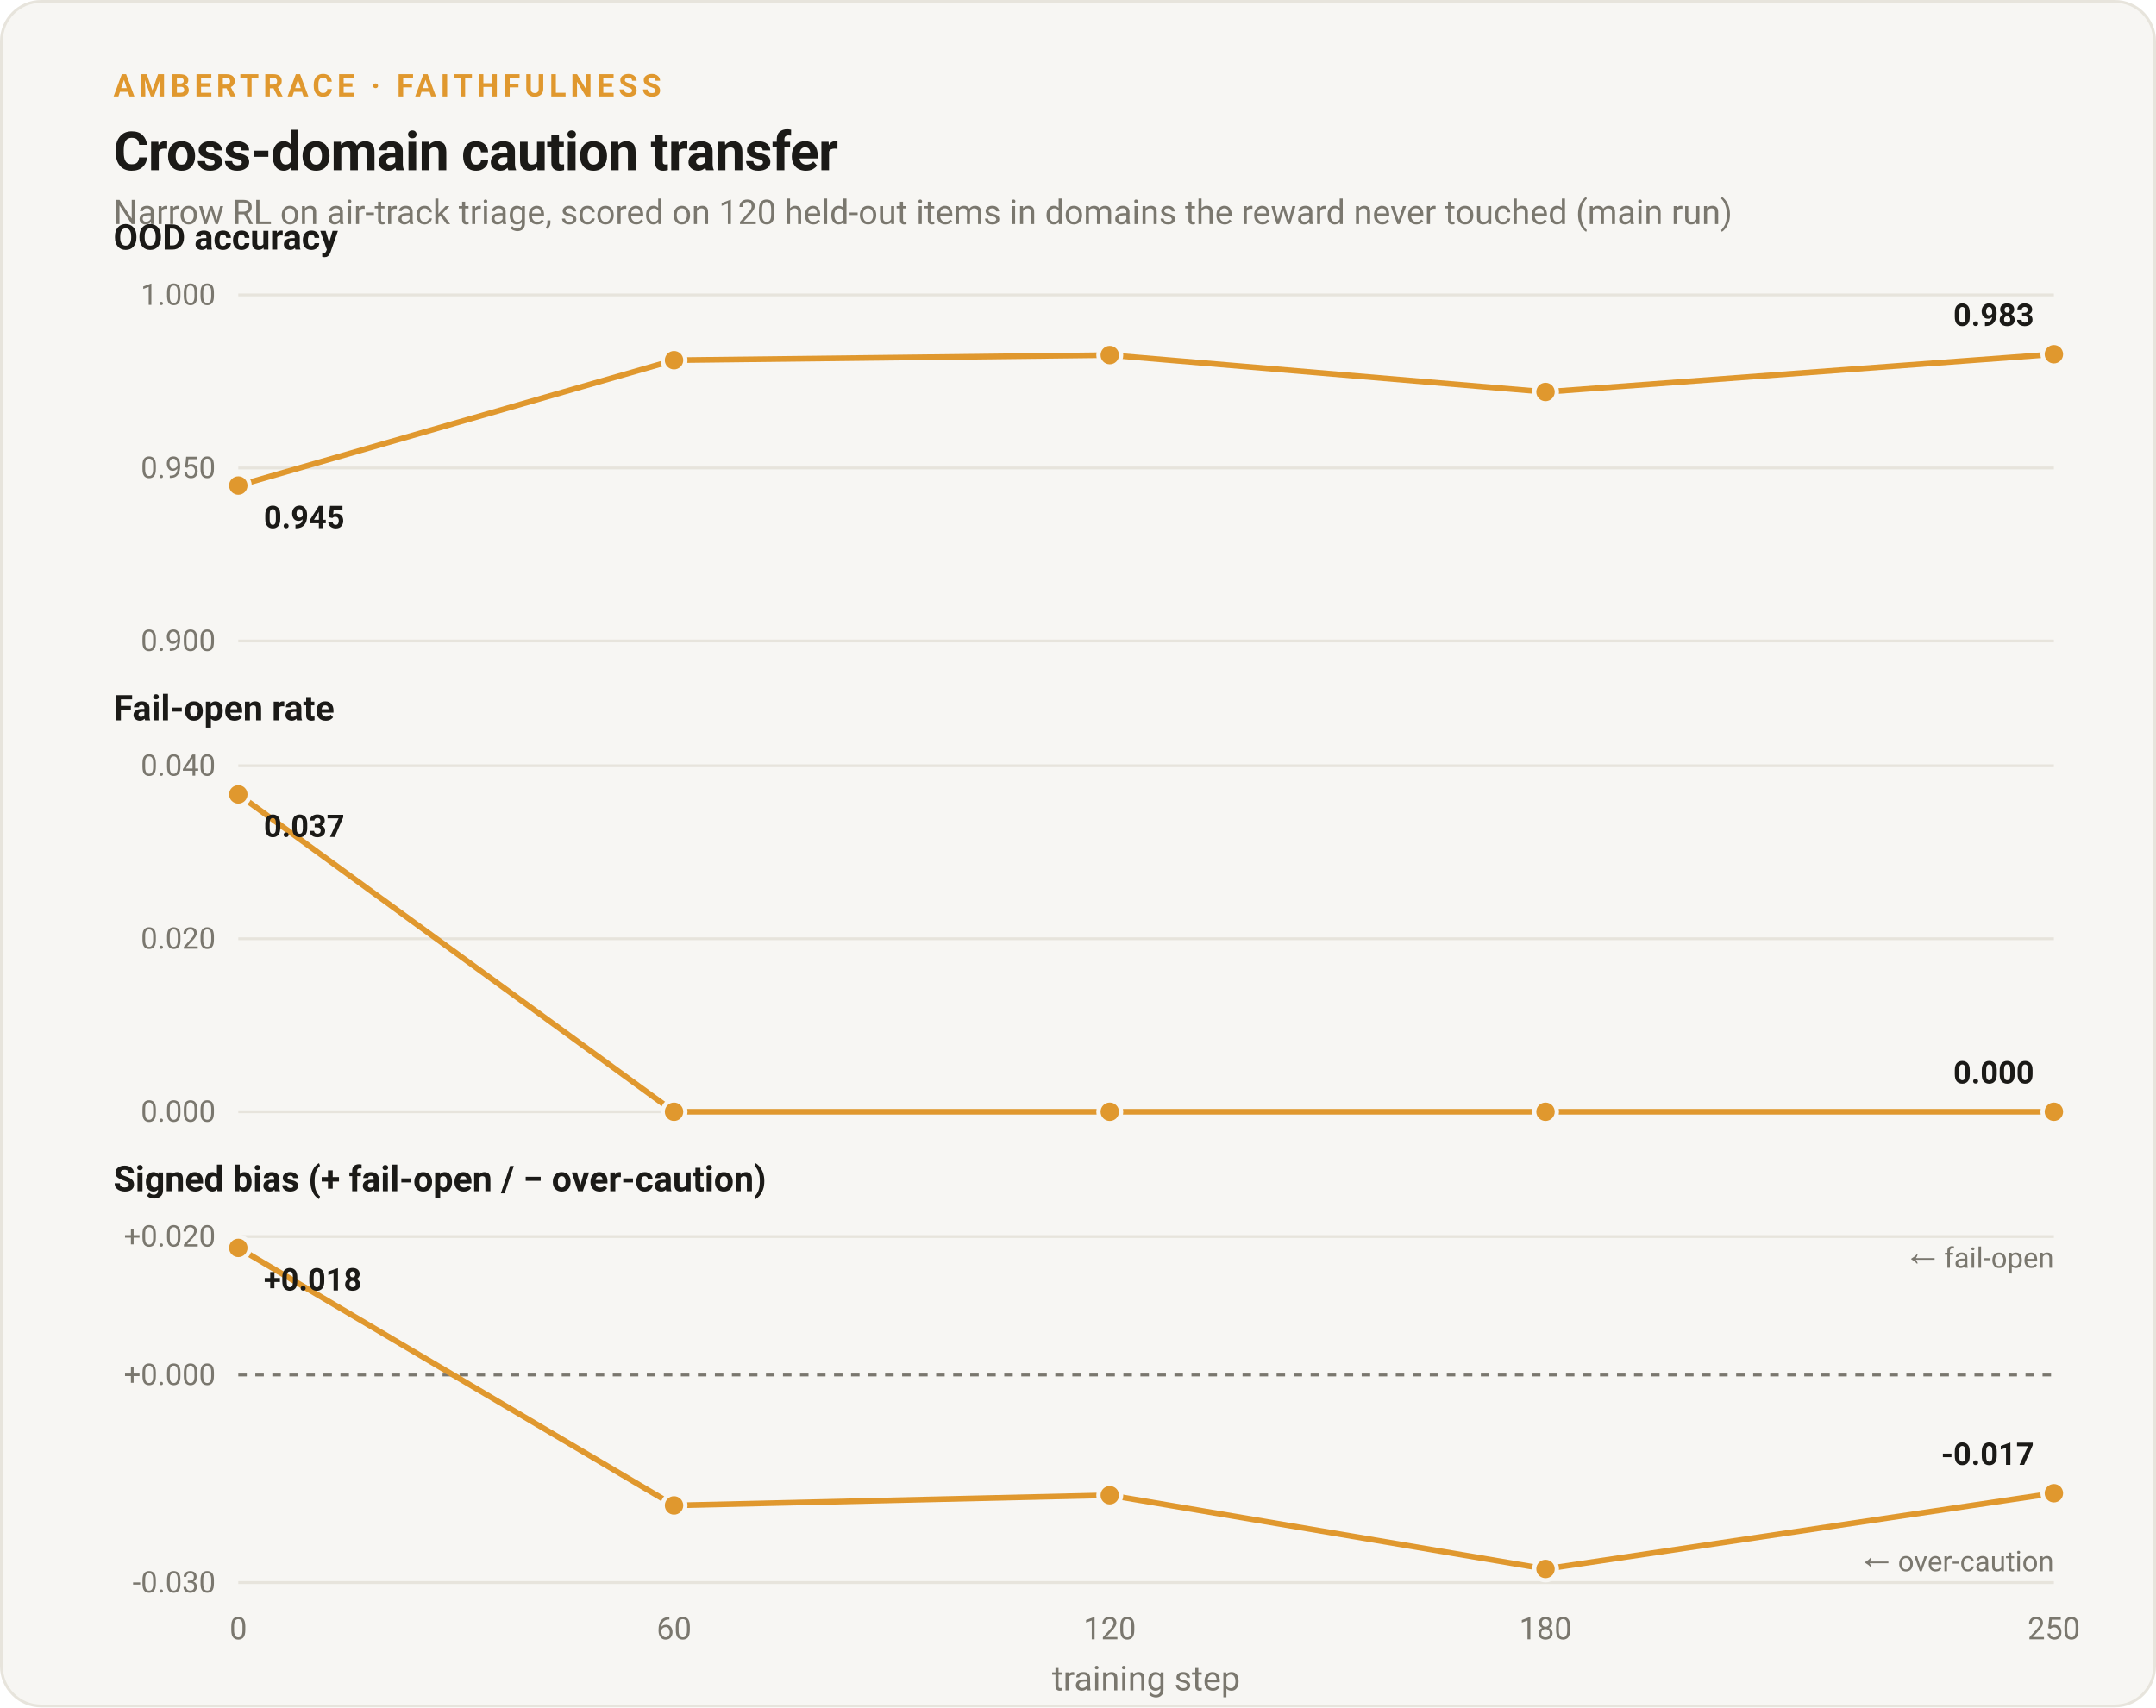
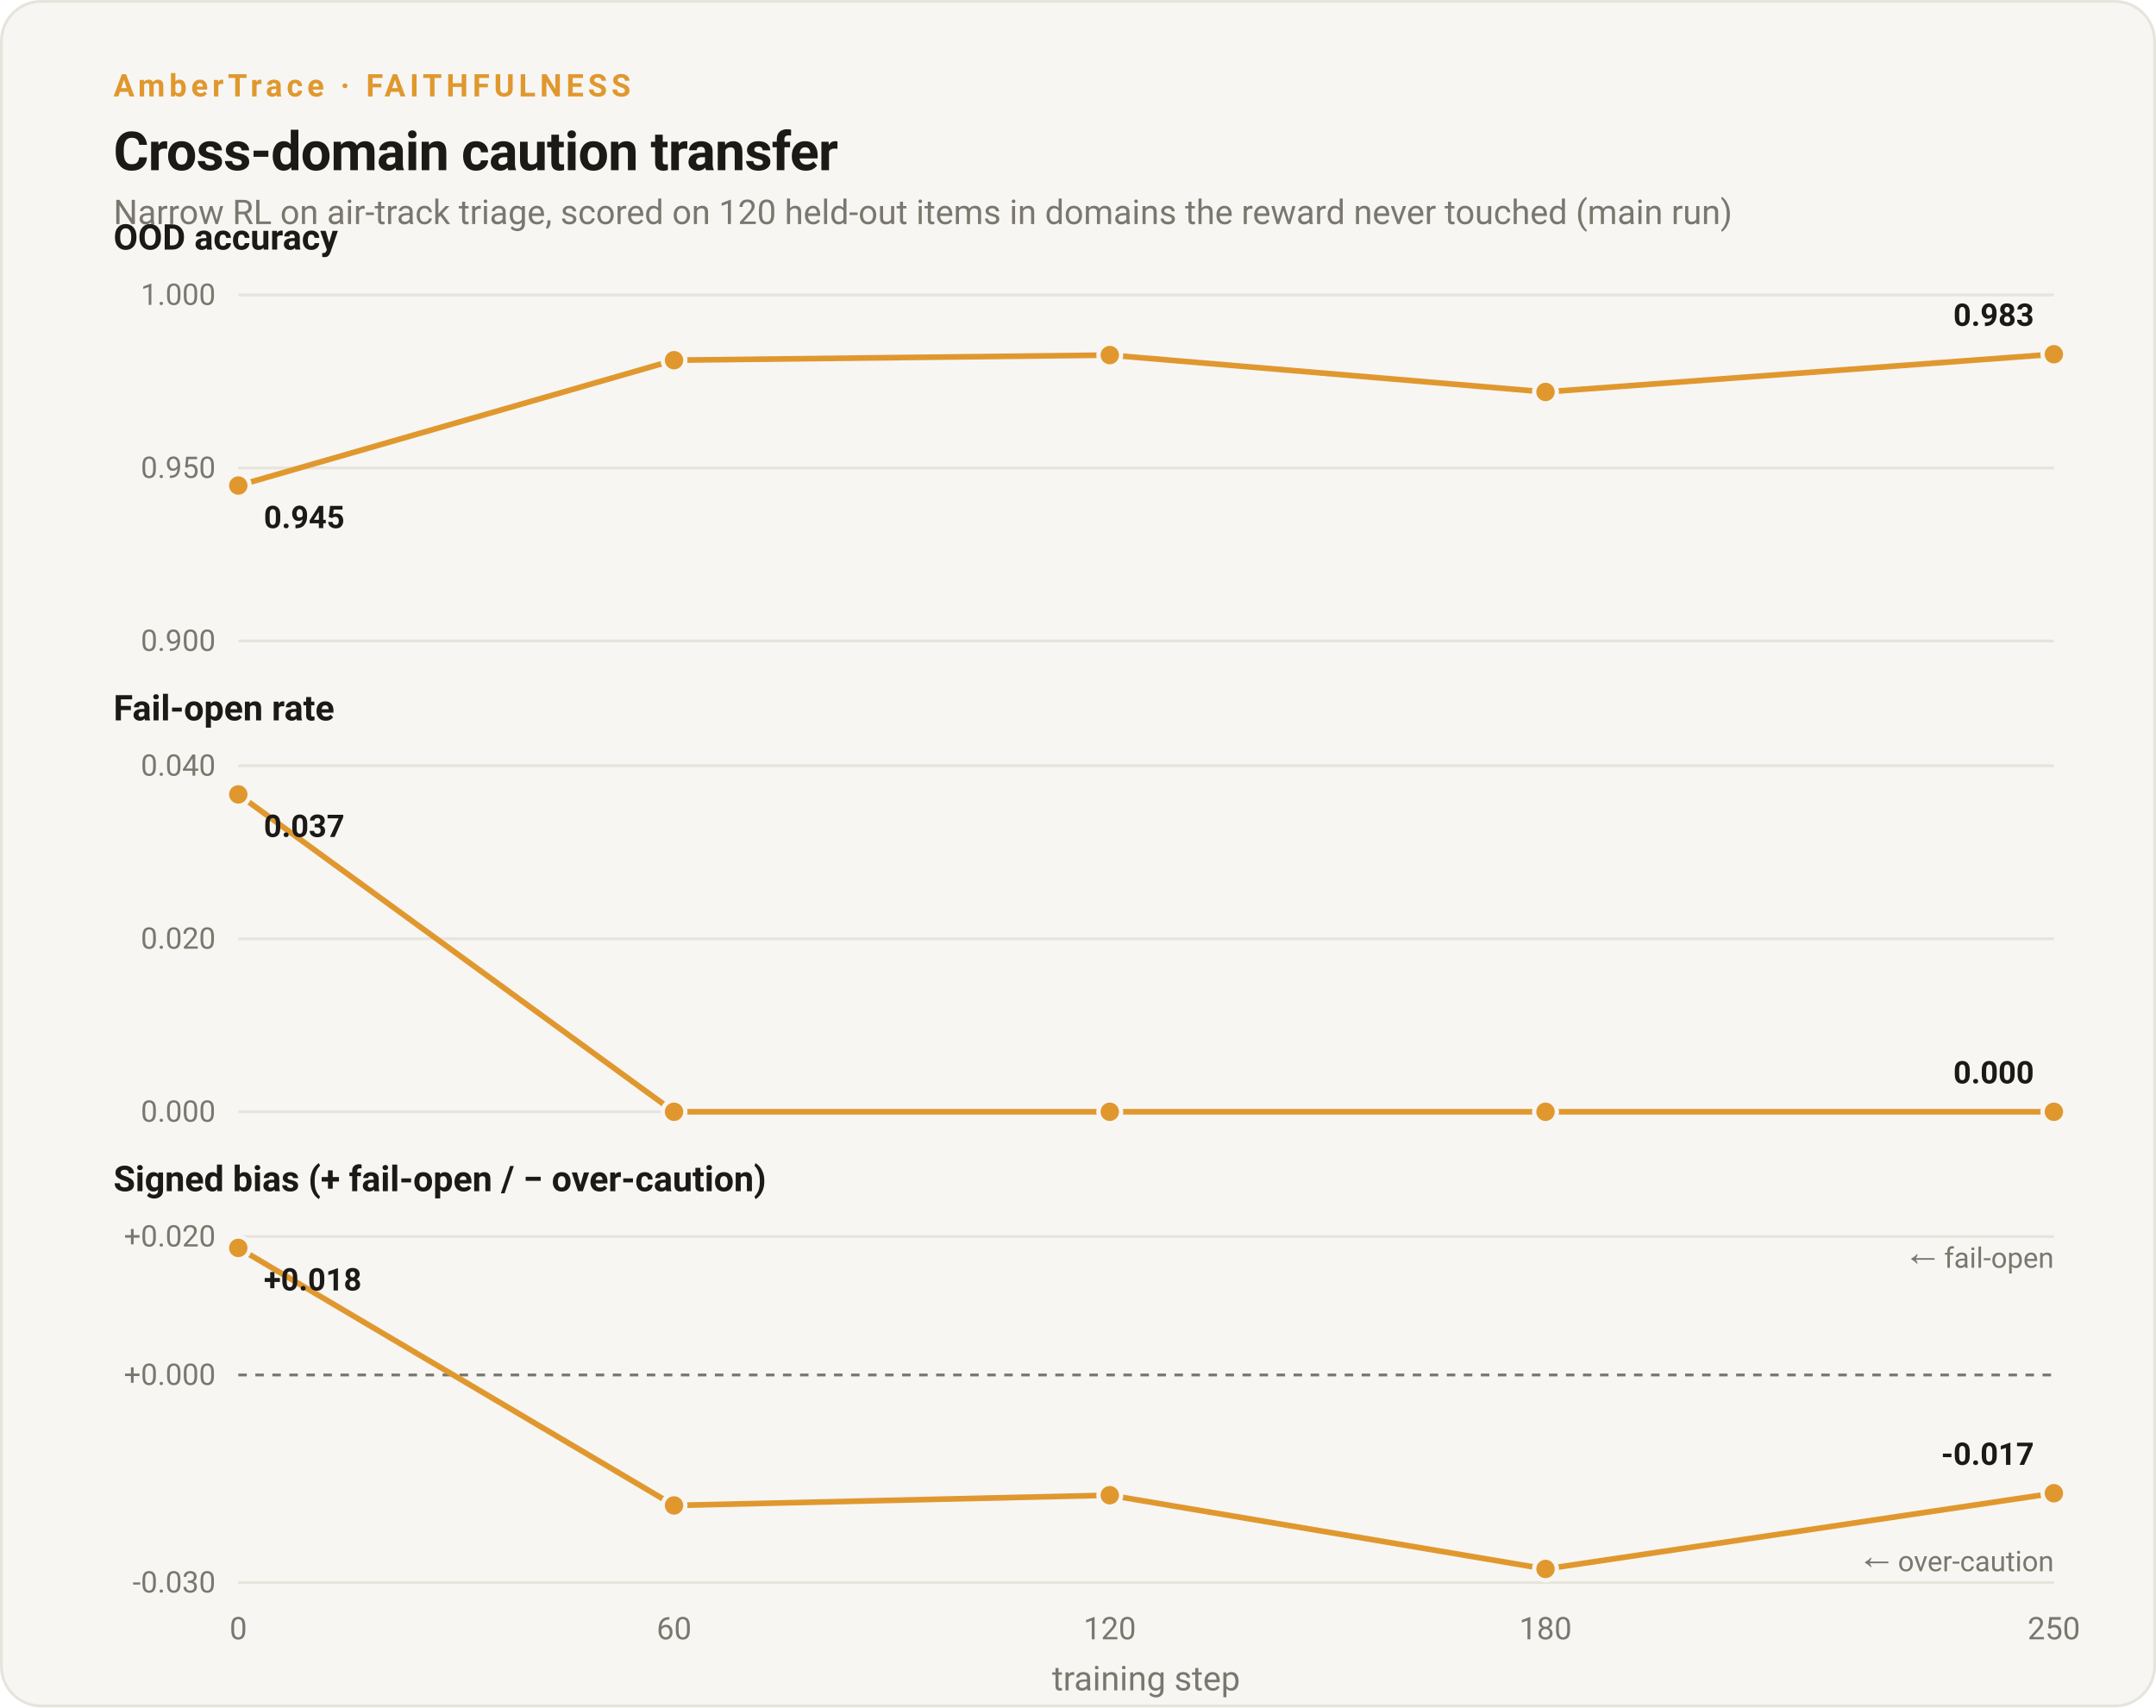
<svg xmlns="http://www.w3.org/2000/svg" viewBox="0 0 760 602" width="760" height="602" font-family="ui-sans-serif, system-ui, -apple-system, Segoe UI, Roboto, Helvetica, Arial, sans-serif">
  <style>.ti{fill:#1B1A17;font-size:19px;font-weight:700;letter-spacing:-0.2px;}.sub{fill:#7A776E;font-size:12px;}.eb{fill:#E0982E;font-size:11px;font-weight:700;letter-spacing:1.5px;}.pt{fill:#1B1A17;font-size:12.5px;font-weight:600;}.tk{fill:#7A776E;font-size:10.5px;font-variant-numeric:tabular-nums;}.vl{fill:#1B1A17;font-size:11px;font-weight:700;font-variant-numeric:tabular-nums;}.ax{fill:#7A776E;font-size:11px;font-variant-numeric:tabular-nums;}.an{fill:#7A776E;font-size:10px;}.bx1{fill:#1B1A17;font-size:12px;font-weight:600;}.bx2{fill:#7A776E;font-size:10.5px;}.bxi{fill:#1B1A17;font-size:10.5px;}</style>
  <rect x="0.5" y="0.5" width="759" height="601" rx="14" fill="#F7F6F3" stroke="#E7E4DC" />
-   <text x="40" y="34" class="eb">AMBERTRACE · FAITHFULNESS</text>
+   <text x="40" y="34" class="eb">AmberTrace · FAITHFULNESS</text>
  <text x="40" y="60" class="ti">Cross-domain caution transfer</text>
  <text x="40" y="79" class="sub">Narrow RL on air-track triage, scored on 120 held-out items in domains the reward never touched (main run)</text>
  <text x="40" y="88" class="pt">OOD accuracy</text>
  <line x1="84" y1="226.0" x2="724" y2="226.0" stroke="#E7E4DC" stroke-width="1" />
  <text x="76" y="229.5" text-anchor="end" class="tk">0.900</text>
  <line x1="84" y1="165.0" x2="724" y2="165.0" stroke="#E7E4DC" stroke-width="1" />
  <text x="76" y="168.5" text-anchor="end" class="tk">0.950</text>
  <line x1="84" y1="104.0" x2="724" y2="104.0" stroke="#E7E4DC" stroke-width="1" />
  <text x="76" y="107.5" text-anchor="end" class="tk">1.000</text>
  <path d="M84.0 171.2 L237.6 127.0 L391.2 125.2 L544.8 138.2 L724.0 124.9" fill="none" stroke="#E0982E" stroke-width="2" />
  <circle cx="84.0" cy="171.2" r="4" fill="#E0982E" stroke="#F7F6F3" stroke-width="1.5" />
  <circle cx="237.6" cy="127.0" r="4" fill="#E0982E" stroke="#F7F6F3" stroke-width="1.5" />
  <circle cx="391.2" cy="125.2" r="4" fill="#E0982E" stroke="#F7F6F3" stroke-width="1.5" />
  <circle cx="544.8" cy="138.2" r="4" fill="#E0982E" stroke="#F7F6F3" stroke-width="1.5" />
  <circle cx="724.0" cy="124.9" r="4" fill="#E0982E" stroke="#F7F6F3" stroke-width="1.5" />
  <text x="93.0" y="186.2" text-anchor="start" class="vl">0.945</text>
  <text x="717.0" y="114.9" text-anchor="end" class="vl">0.983</text>
  <text x="40" y="254" class="pt">Fail-open rate</text>
  <line x1="84" y1="392.0" x2="724" y2="392.0" stroke="#E7E4DC" stroke-width="1" />
  <text x="76" y="395.5" text-anchor="end" class="tk">0.000</text>
  <line x1="84" y1="331.0" x2="724" y2="331.0" stroke="#E7E4DC" stroke-width="1" />
  <text x="76" y="334.5" text-anchor="end" class="tk">0.020</text>
  <line x1="84" y1="270.0" x2="724" y2="270.0" stroke="#E7E4DC" stroke-width="1" />
  <text x="76" y="273.5" text-anchor="end" class="tk">0.040</text>
  <path d="M84.0 280.1 L237.6 392.0 L391.2 392.0 L544.8 392.0 L724.0 392.0" fill="none" stroke="#E0982E" stroke-width="2" />
  <circle cx="84.0" cy="280.1" r="4" fill="#E0982E" stroke="#F7F6F3" stroke-width="1.5" />
  <circle cx="237.6" cy="392.0" r="4" fill="#E0982E" stroke="#F7F6F3" stroke-width="1.5" />
  <circle cx="391.2" cy="392.0" r="4" fill="#E0982E" stroke="#F7F6F3" stroke-width="1.5" />
  <circle cx="544.8" cy="392.0" r="4" fill="#E0982E" stroke="#F7F6F3" stroke-width="1.5" />
  <circle cx="724.0" cy="392.0" r="4" fill="#E0982E" stroke="#F7F6F3" stroke-width="1.5" />
  <text x="93.0" y="295.1" text-anchor="start" class="vl">0.037</text>
  <text x="717.0" y="382.0" text-anchor="end" class="vl">0.000</text>
  <text x="40" y="420" class="pt">Signed bias  (+ fail-open / − over-caution)</text>
  <line x1="84" y1="558.0" x2="724" y2="558.0" stroke="#E7E4DC" stroke-width="1" />
  <text x="76" y="561.5" text-anchor="end" class="tk">-0.030</text>
  <line x1="84" y1="484.8" x2="724" y2="484.8" stroke="#7A776E" stroke-width="1" stroke-dasharray="3 3" />
  <text x="76" y="488.3" text-anchor="end" class="tk">+0.000</text>
  <line x1="84" y1="436.0" x2="724" y2="436.0" stroke="#E7E4DC" stroke-width="1" />
  <text x="76" y="439.5" text-anchor="end" class="tk">+0.020</text>
  <path d="M84.0 440.0 L237.6 530.8 L391.2 527.2 L544.8 553.2 L724.0 526.5" fill="none" stroke="#E0982E" stroke-width="2" />
  <circle cx="84.0" cy="440.0" r="4" fill="#E0982E" stroke="#F7F6F3" stroke-width="1.5" />
  <circle cx="237.6" cy="530.8" r="4" fill="#E0982E" stroke="#F7F6F3" stroke-width="1.5" />
  <circle cx="391.2" cy="527.2" r="4" fill="#E0982E" stroke="#F7F6F3" stroke-width="1.5" />
  <circle cx="544.8" cy="553.2" r="4" fill="#E0982E" stroke="#F7F6F3" stroke-width="1.5" />
  <circle cx="724.0" cy="526.5" r="4" fill="#E0982E" stroke="#F7F6F3" stroke-width="1.5" />
  <text x="93.0" y="455.0" text-anchor="start" class="vl">+0.018</text>
  <text x="717.0" y="516.5" text-anchor="end" class="vl">-0.017</text>
  <text x="724" y="447.0" text-anchor="end" class="an">← fail-open</text>
  <text x="724" y="554.0" text-anchor="end" class="an">← over-caution</text>
  <text x="84.0" y="578.0" text-anchor="middle" class="ax">0</text>
  <text x="237.6" y="578.0" text-anchor="middle" class="ax">60</text>
  <text x="391.2" y="578.0" text-anchor="middle" class="ax">120</text>
  <text x="544.8" y="578.0" text-anchor="middle" class="ax">180</text>
  <text x="724.0" y="578.0" text-anchor="middle" class="ax">250</text>
  <text x="404.0" y="596.0" text-anchor="middle" class="sub">training step</text>
</svg>
